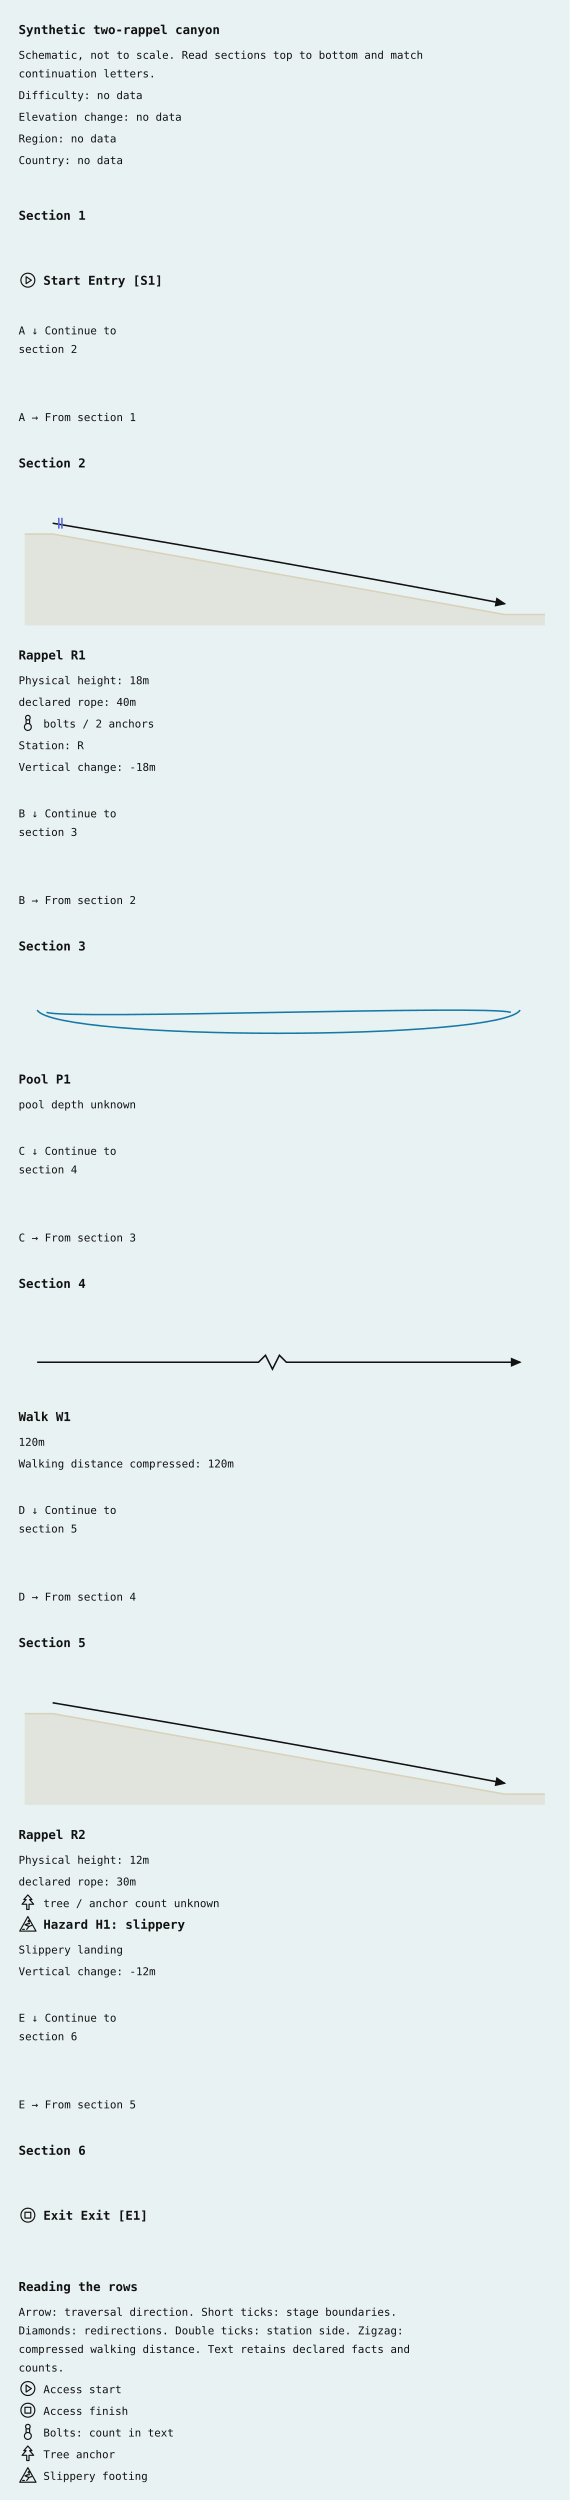
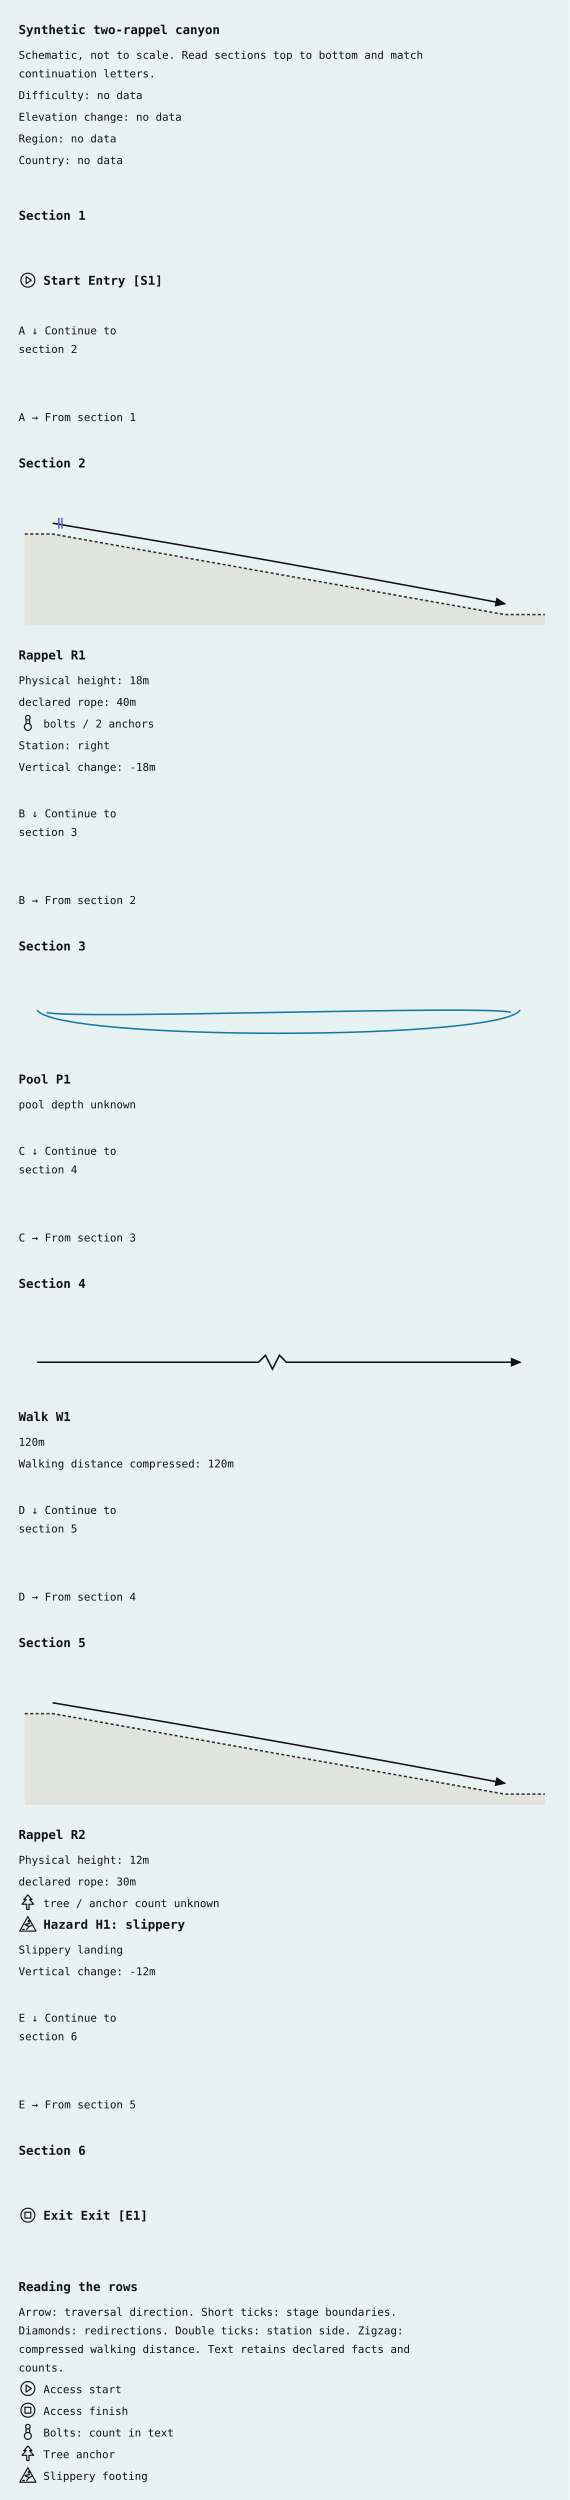
- <svg xmlns="http://www.w3.org/2000/svg" role="img" viewBox="0 0 736 3230" width="736" height="3230" style="max-width: none; min-width: 736px; height: auto;" data-vrl-flow="rows">
+ <svg xmlns="http://www.w3.org/2000/svg" role="img" lang="en" xml:lang="en" aria-labelledby="canyon-736-title" aria-describedby="canyon-736-description" viewBox="0 0 736 3230" width="736" height="3230" style="max-width: none; min-width: 736px; height: auto;" data-vrl-flow="rows">
  <defs>
    <marker id="canyon-736-arrow" markerWidth="8" markerHeight="8" refX="6" refY="3" orient="auto" markerUnits="strokeWidth">
      <path d="M0,0 L0,6 L7,3 z" fill="#111111" />
    </marker>
  </defs>
  <rect x="0" y="0" width="736" height="3230" fill="#e8f2f2" />
  <text x="24" y="44" font-family="ui-monospace, monospace" font-size="16" font-weight="700" fill="#111111" xml:space="preserve">Synthetic two-rappel canyon</text>
  <text x="24" y="76" font-family="ui-monospace, monospace" font-size="14" font-weight="400" fill="#111111" xml:space="preserve">Schematic, not to scale. Read sections top to bottom and match </text>
  <text x="24" y="100" font-family="ui-monospace, monospace" font-size="14" font-weight="400" fill="#111111" xml:space="preserve">continuation letters.</text>
  <text x="24" y="128" font-family="ui-monospace, monospace" font-size="14" font-weight="400" fill="#111111" xml:space="preserve">Difficulty: no data</text>
  <text x="24" y="156" font-family="ui-monospace, monospace" font-size="14" font-weight="400" fill="#111111" xml:space="preserve">Elevation change: no data</text>
  <text x="24" y="184" font-family="ui-monospace, monospace" font-size="14" font-weight="400" fill="#111111" xml:space="preserve">Region: no data</text>
  <text x="24" y="212" font-family="ui-monospace, monospace" font-size="14" font-weight="400" fill="#111111" xml:space="preserve">Country: no data</text>
  <g class="vrl-row" data-section="1" data-elements="0">
    <text x="24" y="284" font-family="ui-monospace, monospace" font-size="16" font-weight="700" fill="#111111" xml:space="preserve">Section 1</text>
    <text x="56" y="368" font-family="ui-monospace, monospace" font-size="16" font-weight="700" fill="#111111" xml:space="preserve" data-element="0">Start Entry [S1]</text>
    <g class="vrl-annotation-icon" data-vrl-icon="start" aria-hidden="true" focusable="false" transform="translate(24 350) scale(0.75)" color="#111111">
      <g fill="none" stroke="currentColor" stroke-width="2" stroke-linecap="round" stroke-linejoin="round">
        <path d="M 4 16 a 12 12 0 1 0 24 0 a 12 12 0 1 0 -24 0" />
        <path d="M 13 10 22 16 13 22 Z" />
      </g>
    </g>
    <g class="vrl-continuation" data-code="A" data-role="out" data-section="2">
      <text x="24" y="432" font-family="ui-monospace, monospace" font-size="14" font-weight="400" fill="#111111" xml:space="preserve">A ↓ Continue to </text>
      <text x="24" y="456" font-family="ui-monospace, monospace" font-size="14" font-weight="400" fill="#111111" xml:space="preserve">section 2</text>
    </g>
  </g>
  <g class="vrl-row" data-section="2" data-elements="1">
    <g class="vrl-continuation" data-code="A" data-role="in" data-section="1">
      <text x="24" y="544" font-family="ui-monospace, monospace" font-size="14" font-weight="400" fill="#111111" xml:space="preserve">A → From section 1</text>
    </g>
    <text x="24" y="604" font-family="ui-monospace, monospace" font-size="16" font-weight="700" fill="#111111" xml:space="preserve">Section 2</text>
    <path class="vrl-row-wash" d="M 32 690 L 68 690 L 652 794 L 704 794 L 704 808 L 32 808 Z" fill="#d8d1bb" fill-opacity="0.4" stroke="none" stroke-width="2" />
-     <path class="vrl-row-contour" d="M 32 690 L 68 690 L 652 794 L 704 794" fill="none" fill-opacity="0.4" stroke="#d8d1bb" stroke-width="2" />
+     <path class="vrl-row-contour" d="M 32 690 L 68 690 L 652 794 L 704 794" fill="none" fill-opacity="0.4" stroke="#303030" stroke-width="2" stroke-dasharray="4 3" />
    <path class="vrl-row-technical" d="M 68 676 C 274.667 710.667 469.333 745.333 652 780" fill="none" fill-opacity="0.4" stroke="#111111" stroke-width="2" marker-end="url(#canyon-736-arrow)" />
    <path class="vrl-row-station" d="M 76 669 L 76 683" fill="none" fill-opacity="0.4" stroke="#5865d6" stroke-width="2" />
    <path class="vrl-row-station" d="M 80 669 L 80 683" fill="none" fill-opacity="0.4" stroke="#5865d6" stroke-width="2" />
    <text x="24" y="852" font-family="ui-monospace, monospace" font-size="16" font-weight="700" fill="#111111" xml:space="preserve" data-element="1">Rappel R1</text>
    <text x="24" y="884" font-family="ui-monospace, monospace" font-size="14" font-weight="400" fill="#111111" xml:space="preserve" data-element="1">Physical height: 18m</text>
    <text x="24" y="912" font-family="ui-monospace, monospace" font-size="14" font-weight="400" fill="#111111" xml:space="preserve" data-element="1">declared rope: 40m</text>
    <text x="56" y="940" font-family="ui-monospace, monospace" font-size="14" font-weight="400" fill="#111111" xml:space="preserve" data-element="1">bolts / 2 anchors</text>
-     <text x="24" y="968" font-family="ui-monospace, monospace" font-size="14" font-weight="400" fill="#111111" xml:space="preserve" data-element="1">Station: R</text>
+     <text x="24" y="968" font-family="ui-monospace, monospace" font-size="14" font-weight="400" fill="#111111" xml:space="preserve" data-element="1">Station: right</text>
    <text x="24" y="996" font-family="ui-monospace, monospace" font-size="14" font-weight="400" fill="#111111" xml:space="preserve" data-element="1">Vertical change: -18m</text>
    <g class="vrl-annotation-icon" data-vrl-icon="bolt" aria-hidden="true" focusable="false" transform="translate(24 922) scale(0.75)" color="#111111">
      <g fill="none" stroke="currentColor" stroke-width="2" stroke-linecap="round" stroke-linejoin="round">
        <path d="M 12 7 a 4 4 0 1 0 8 0 a 4 4 0 1 0 -8 0" />
        <path d="M 10 23 a 6 6 0 1 0 12 0 a 6 6 0 1 0 -12 0" />
        <path d="M 13 11 v 6 M 19 11 v 6" />
      </g>
    </g>
    <g class="vrl-continuation" data-code="B" data-role="out" data-section="3">
      <text x="24" y="1056" font-family="ui-monospace, monospace" font-size="14" font-weight="400" fill="#111111" xml:space="preserve">B ↓ Continue to </text>
      <text x="24" y="1080" font-family="ui-monospace, monospace" font-size="14" font-weight="400" fill="#111111" xml:space="preserve">section 3</text>
    </g>
  </g>
  <g class="vrl-row" data-section="3" data-elements="2">
    <g class="vrl-continuation" data-code="B" data-role="in" data-section="2">
      <text x="24" y="1168" font-family="ui-monospace, monospace" font-size="14" font-weight="400" fill="#111111" xml:space="preserve">B → From section 2</text>
    </g>
    <text x="24" y="1228" font-family="ui-monospace, monospace" font-size="16" font-weight="700" fill="#111111" xml:space="preserve">Section 3</text>
    <path class="vrl-row-pool" d="M 48 1305 C 72 1345 648 1345 672 1305" fill="none" fill-opacity="0.4" stroke="#1479a6" stroke-width="2" />
    <path class="vrl-row-water" d="M 60 1308 C 88 1318 632 1298 660 1308" fill="none" fill-opacity="0.4" stroke="#1479a6" stroke-width="2" />
    <text x="24" y="1400" font-family="ui-monospace, monospace" font-size="16" font-weight="700" fill="#111111" xml:space="preserve" data-element="2">Pool P1</text>
    <text x="24" y="1432" font-family="ui-monospace, monospace" font-size="14" font-weight="400" fill="#111111" xml:space="preserve" data-element="2">pool depth unknown</text>
    <g class="vrl-continuation" data-code="C" data-role="out" data-section="4">
      <text x="24" y="1492" font-family="ui-monospace, monospace" font-size="14" font-weight="400" fill="#111111" xml:space="preserve">C ↓ Continue to </text>
      <text x="24" y="1516" font-family="ui-monospace, monospace" font-size="14" font-weight="400" fill="#111111" xml:space="preserve">section 4</text>
    </g>
  </g>
  <g class="vrl-row" data-section="4" data-elements="3">
    <g class="vrl-continuation" data-code="C" data-role="in" data-section="3">
      <text x="24" y="1604" font-family="ui-monospace, monospace" font-size="14" font-weight="400" fill="#111111" xml:space="preserve">C → From section 3</text>
    </g>
    <text x="24" y="1664" font-family="ui-monospace, monospace" font-size="16" font-weight="700" fill="#111111" xml:space="preserve">Section 4</text>
    <path class="vrl-row-distance-break" d="M 48 1760 L 334 1760 L 343 1751 L 352 1769 L 361 1751 L 370 1760 L 672 1760" fill="none" fill-opacity="0.4" stroke="#111111" stroke-width="2" marker-end="url(#canyon-736-arrow)" />
    <text x="24" y="1836" font-family="ui-monospace, monospace" font-size="16" font-weight="700" fill="#111111" xml:space="preserve" data-element="3">Walk W1</text>
    <text x="24" y="1868" font-family="ui-monospace, monospace" font-size="14" font-weight="400" fill="#111111" xml:space="preserve" data-element="3">120m</text>
    <text x="24" y="1896" font-family="ui-monospace, monospace" font-size="14" font-weight="400" fill="#111111" xml:space="preserve" data-element="3">Walking distance compressed: 120m</text>
    <g class="vrl-continuation" data-code="D" data-role="out" data-section="5">
      <text x="24" y="1956" font-family="ui-monospace, monospace" font-size="14" font-weight="400" fill="#111111" xml:space="preserve">D ↓ Continue to </text>
      <text x="24" y="1980" font-family="ui-monospace, monospace" font-size="14" font-weight="400" fill="#111111" xml:space="preserve">section 5</text>
    </g>
  </g>
  <g class="vrl-row" data-section="5" data-elements="4,5">
    <g class="vrl-continuation" data-code="D" data-role="in" data-section="4">
      <text x="24" y="2068" font-family="ui-monospace, monospace" font-size="14" font-weight="400" fill="#111111" xml:space="preserve">D → From section 4</text>
    </g>
    <text x="24" y="2128" font-family="ui-monospace, monospace" font-size="16" font-weight="700" fill="#111111" xml:space="preserve">Section 5</text>
    <path class="vrl-row-wash" d="M 32 2214 L 68 2214 L 652 2318 L 704 2318 L 704 2332 L 32 2332 Z" fill="#d8d1bb" fill-opacity="0.4" stroke="none" stroke-width="2" />
-     <path class="vrl-row-contour" d="M 32 2214 L 68 2214 L 652 2318 L 704 2318" fill="none" fill-opacity="0.4" stroke="#d8d1bb" stroke-width="2" />
+     <path class="vrl-row-contour" d="M 32 2214 L 68 2214 L 652 2318 L 704 2318" fill="none" fill-opacity="0.4" stroke="#303030" stroke-width="2" stroke-dasharray="4 3" />
    <path class="vrl-row-technical" d="M 68 2200 C 274.667 2234.667 469.333 2269.333 652 2304" fill="none" fill-opacity="0.4" stroke="#111111" stroke-width="2" marker-end="url(#canyon-736-arrow)" />
    <text x="24" y="2376" font-family="ui-monospace, monospace" font-size="16" font-weight="700" fill="#111111" xml:space="preserve" data-element="4">Rappel R2</text>
    <text x="24" y="2408" font-family="ui-monospace, monospace" font-size="14" font-weight="400" fill="#111111" xml:space="preserve" data-element="4">Physical height: 12m</text>
    <text x="24" y="2436" font-family="ui-monospace, monospace" font-size="14" font-weight="400" fill="#111111" xml:space="preserve" data-element="4">declared rope: 30m</text>
    <text x="56" y="2464" font-family="ui-monospace, monospace" font-size="14" font-weight="400" fill="#111111" xml:space="preserve" data-element="4">tree / anchor count unknown</text>
    <text x="56" y="2492" font-family="ui-monospace, monospace" font-size="16" font-weight="700" fill="#111111" xml:space="preserve" data-element="5">Hazard H1: slippery</text>
    <text x="24" y="2524" font-family="ui-monospace, monospace" font-size="14" font-weight="400" fill="#111111" xml:space="preserve" data-element="5">Slippery landing</text>
    <text x="24" y="2552" font-family="ui-monospace, monospace" font-size="14" font-weight="400" fill="#111111" xml:space="preserve" data-element="4">Vertical change: -12m</text>
    <g class="vrl-annotation-icon" data-vrl-icon="tree" aria-hidden="true" focusable="false" transform="translate(24 2446) scale(0.75)" color="#111111">
      <g fill="none" stroke="currentColor" stroke-width="2" stroke-linecap="round" stroke-linejoin="round">
        <path d="M 16 3 9 11 h 4 l -7 8 h 8 v 9 h 4 v -9 h 8 l -7 -8 h 4 Z" />
      </g>
    </g>
    <g class="vrl-annotation-icon" data-vrl-icon="slippery" aria-hidden="true" focusable="false" transform="translate(24 2474) scale(0.75)" color="#111111">
      <g fill="none" stroke="currentColor" stroke-width="2" stroke-linecap="round" stroke-linejoin="round">
        <path d="M 16 3 30 28 H 2 Z" />
        <path d="M 16.5 11 a 1.5 1.5 0 1 0 3 0 a 1.5 1.5 0 1 0 -3 0" />
        <path d="M 16 15 l -5 2 7 3 5 -2 M 18 20 l -4 5 M 14 16 l 5 -1 M 7 25 h 3" />
      </g>
    </g>
    <g class="vrl-continuation" data-code="E" data-role="out" data-section="6">
      <text x="24" y="2612" font-family="ui-monospace, monospace" font-size="14" font-weight="400" fill="#111111" xml:space="preserve">E ↓ Continue to </text>
      <text x="24" y="2636" font-family="ui-monospace, monospace" font-size="14" font-weight="400" fill="#111111" xml:space="preserve">section 6</text>
    </g>
  </g>
  <g class="vrl-row" data-section="6" data-elements="6">
    <g class="vrl-continuation" data-code="E" data-role="in" data-section="5">
      <text x="24" y="2724" font-family="ui-monospace, monospace" font-size="14" font-weight="400" fill="#111111" xml:space="preserve">E → From section 5</text>
    </g>
    <text x="24" y="2784" font-family="ui-monospace, monospace" font-size="16" font-weight="700" fill="#111111" xml:space="preserve">Section 6</text>
    <text x="56" y="2868" font-family="ui-monospace, monospace" font-size="16" font-weight="700" fill="#111111" xml:space="preserve" data-element="6">Exit Exit [E1]</text>
    <g class="vrl-annotation-icon" data-vrl-icon="finish" aria-hidden="true" focusable="false" transform="translate(24 2850) scale(0.75)" color="#111111">
      <g fill="none" stroke="currentColor" stroke-width="2" stroke-linecap="round" stroke-linejoin="round">
        <path d="M 4 16 a 12 12 0 1 0 24 0 a 12 12 0 1 0 -24 0" />
        <path d="M 11 11 h 10 v 10 H 11 Z" />
      </g>
    </g>
  </g>
  <text x="24" y="2960" font-family="ui-monospace, monospace" font-size="16" font-weight="700" fill="#111111" xml:space="preserve">Reading the rows</text>
  <text x="24" y="2992" font-family="ui-monospace, monospace" font-size="14" font-weight="400" fill="#111111" xml:space="preserve">Arrow: traversal direction. Short ticks: stage boundaries. </text>
  <text x="24" y="3016" font-family="ui-monospace, monospace" font-size="14" font-weight="400" fill="#111111" xml:space="preserve">Diamonds: redirections. Double ticks: station side. Zigzag: </text>
  <text x="24" y="3040" font-family="ui-monospace, monospace" font-size="14" font-weight="400" fill="#111111" xml:space="preserve">compressed walking distance. Text retains declared facts and </text>
  <text x="24" y="3064" font-family="ui-monospace, monospace" font-size="14" font-weight="400" fill="#111111" xml:space="preserve">counts.</text>
  <text x="56" y="3092" font-family="ui-monospace, monospace" font-size="14" font-weight="400" fill="#111111" xml:space="preserve">Access start</text>
  <text x="56" y="3120" font-family="ui-monospace, monospace" font-size="14" font-weight="400" fill="#111111" xml:space="preserve">Access finish</text>
  <text x="56" y="3148" font-family="ui-monospace, monospace" font-size="14" font-weight="400" fill="#111111" xml:space="preserve">Bolts: count in text</text>
  <text x="56" y="3176" font-family="ui-monospace, monospace" font-size="14" font-weight="400" fill="#111111" xml:space="preserve">Tree anchor</text>
  <text x="56" y="3204" font-family="ui-monospace, monospace" font-size="14" font-weight="400" fill="#111111" xml:space="preserve">Slippery footing</text>
  <g class="vrl-annotation-icon" data-vrl-icon="start" aria-hidden="true" focusable="false" transform="translate(24 3074) scale(0.75)" color="#111111">
    <g fill="none" stroke="currentColor" stroke-width="2" stroke-linecap="round" stroke-linejoin="round">
      <path d="M 4 16 a 12 12 0 1 0 24 0 a 12 12 0 1 0 -24 0" />
      <path d="M 13 10 22 16 13 22 Z" />
    </g>
  </g>
  <g class="vrl-annotation-icon" data-vrl-icon="finish" aria-hidden="true" focusable="false" transform="translate(24 3102) scale(0.75)" color="#111111">
    <g fill="none" stroke="currentColor" stroke-width="2" stroke-linecap="round" stroke-linejoin="round">
      <path d="M 4 16 a 12 12 0 1 0 24 0 a 12 12 0 1 0 -24 0" />
      <path d="M 11 11 h 10 v 10 H 11 Z" />
    </g>
  </g>
  <g class="vrl-annotation-icon" data-vrl-icon="bolt" aria-hidden="true" focusable="false" transform="translate(24 3130) scale(0.75)" color="#111111">
    <g fill="none" stroke="currentColor" stroke-width="2" stroke-linecap="round" stroke-linejoin="round">
      <path d="M 12 7 a 4 4 0 1 0 8 0 a 4 4 0 1 0 -8 0" />
      <path d="M 10 23 a 6 6 0 1 0 12 0 a 6 6 0 1 0 -12 0" />
      <path d="M 13 11 v 6 M 19 11 v 6" />
    </g>
  </g>
  <g class="vrl-annotation-icon" data-vrl-icon="tree" aria-hidden="true" focusable="false" transform="translate(24 3158) scale(0.75)" color="#111111">
    <g fill="none" stroke="currentColor" stroke-width="2" stroke-linecap="round" stroke-linejoin="round">
      <path d="M 16 3 9 11 h 4 l -7 8 h 8 v 9 h 4 v -9 h 8 l -7 -8 h 4 Z" />
    </g>
  </g>
  <g class="vrl-annotation-icon" data-vrl-icon="slippery" aria-hidden="true" focusable="false" transform="translate(24 3186) scale(0.75)" color="#111111">
    <g fill="none" stroke="currentColor" stroke-width="2" stroke-linecap="round" stroke-linejoin="round">
      <path d="M 16 3 30 28 H 2 Z" />
      <path d="M 16.5 11 a 1.5 1.5 0 1 0 3 0 a 1.5 1.5 0 1 0 -3 0" />
      <path d="M 16 15 l -5 2 7 3 5 -2 M 18 20 l -4 5 M 14 16 l 5 -1 M 7 25 h 3" />
    </g>
  </g>
</svg>
